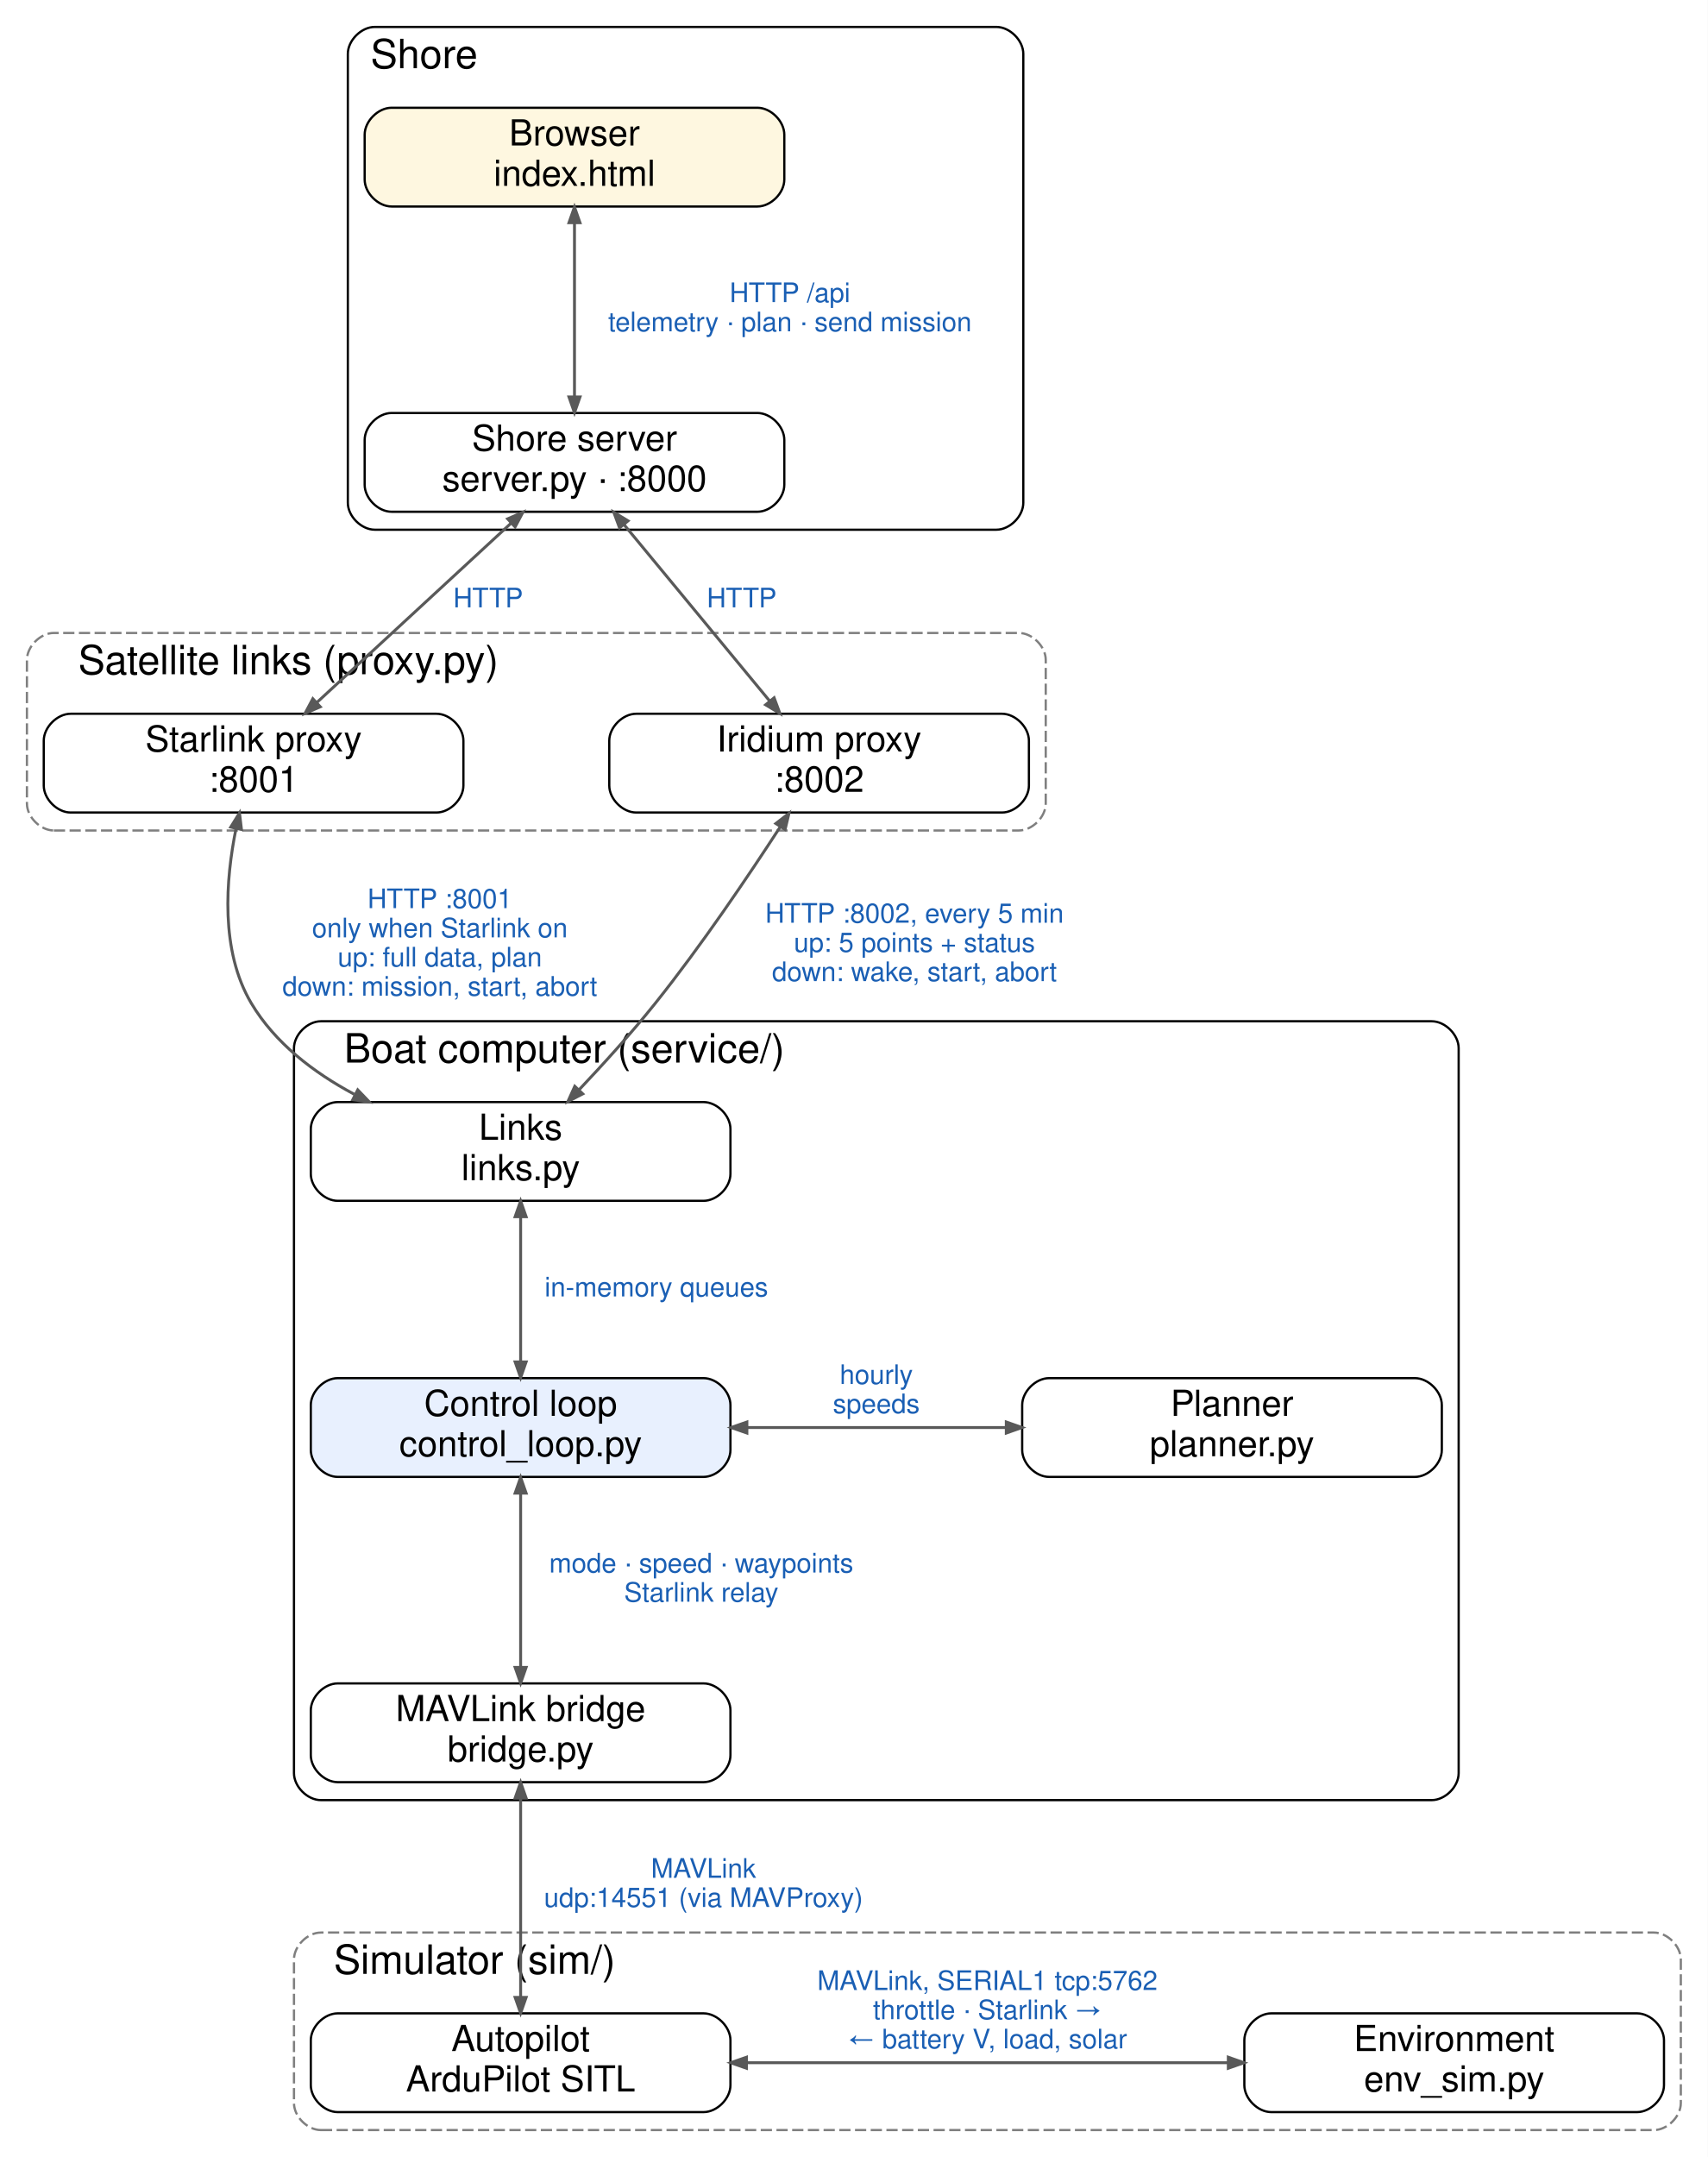
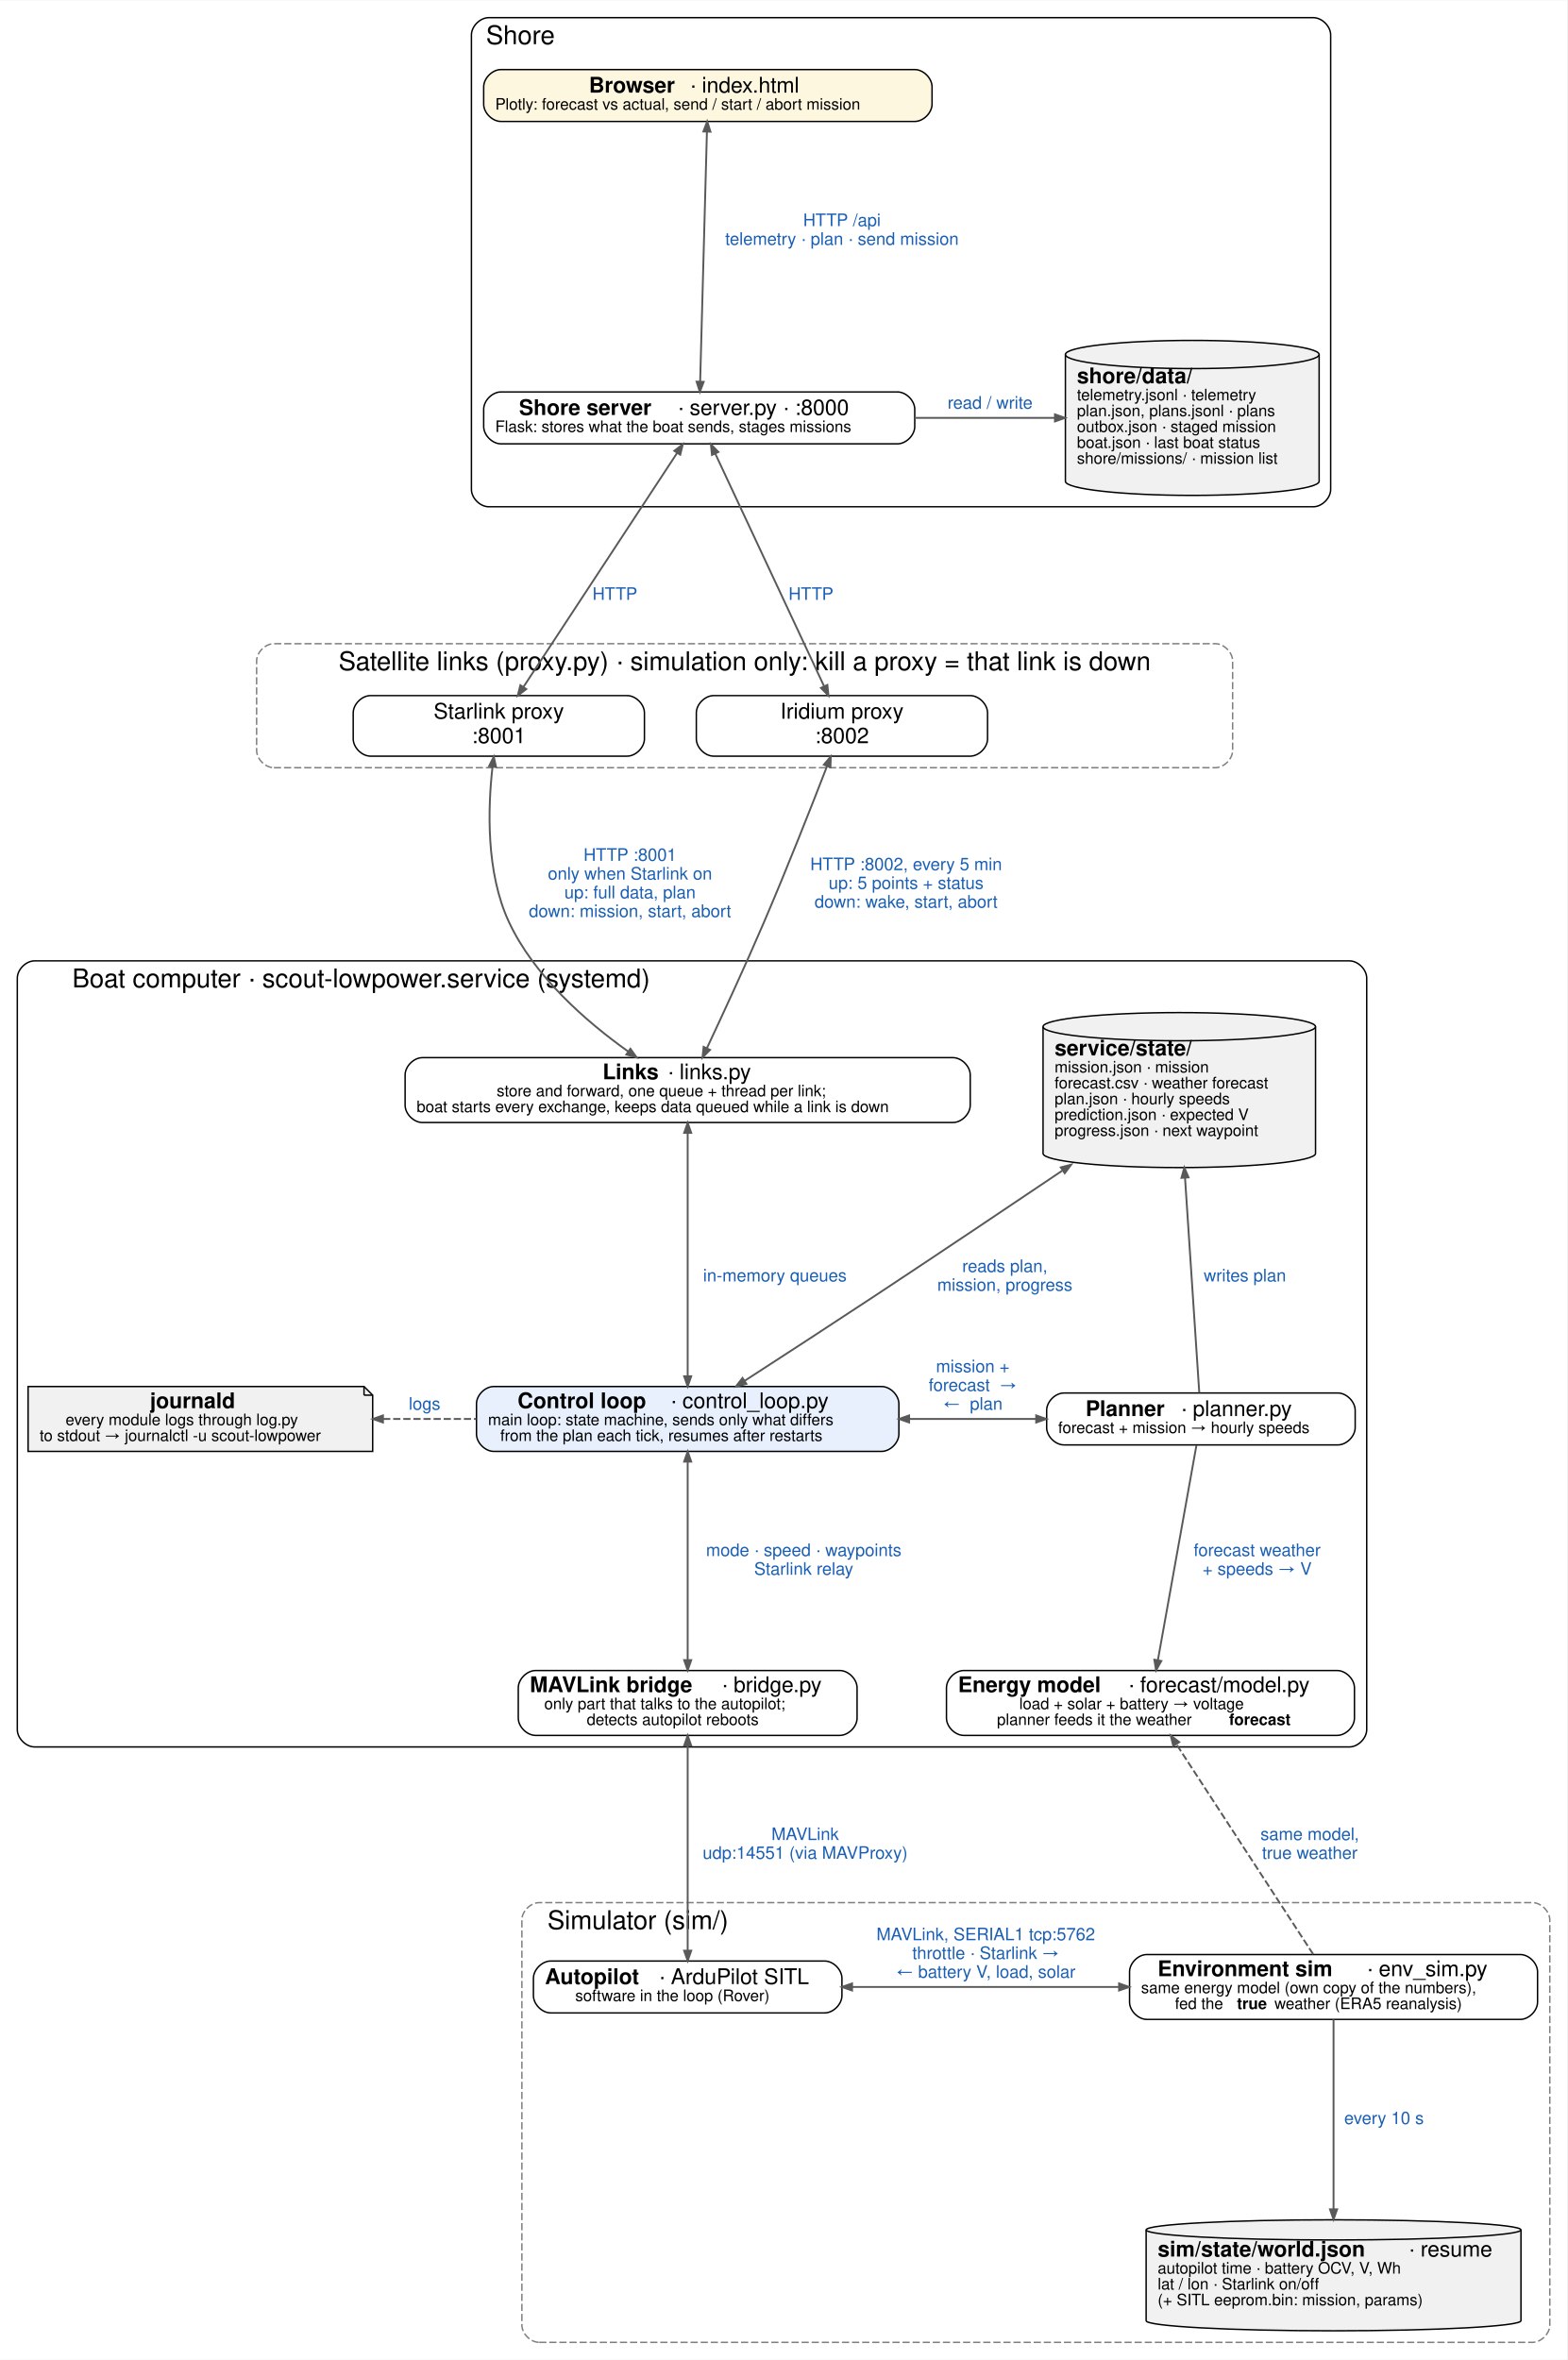
- <svg xmlns="http://www.w3.org/2000/svg" width="761pt" height="961pt" viewBox="0.00 0.00 761.00 961.00">
-   <g id="graph0" class="graph" transform="scale(1 1) rotate(0) translate(4 957)">
-     <polygon fill="white" stroke="transparent" points="-4,4 -4,-957 757,-957 757,4 -4,4" />
+ <svg xmlns="http://www.w3.org/2000/svg" width="1087pt" height="1637pt" viewBox="0.00 0.00 1087.00 1636.50">
+   <g id="graph0" class="graph" transform="scale(1 1) rotate(0) translate(4 1632.5)">
+     <polygon fill="white" stroke="transparent" points="-4,4 -4,-1632.5 1083,-1632.5 1083,4 -4,4" />
    <g id="clust1" class="cluster">
-       <path fill="none" stroke="black" d="M163,-721C163,-721 440,-721 440,-721 446,-721 452,-727 452,-733 452,-733 452,-933 452,-933 452,-939 446,-945 440,-945 440,-945 163,-945 163,-945 157,-945 151,-939 151,-933 151,-933 151,-733 151,-733 151,-727 157,-721 163,-721" />
-       <text text-anchor="middle" x="185" y="-926.6" font-family="Helvetica,sans-Serif" font-size="18.00">Shore</text>
+       <path fill="none" stroke="black" d="M335,-1281.25C335,-1281.25 907,-1281.25 907,-1281.25 913,-1281.25 919,-1287.25 919,-1293.25 919,-1293.25 919,-1608.5 919,-1608.5 919,-1614.5 913,-1620.5 907,-1620.5 907,-1620.5 335,-1620.5 335,-1620.5 329,-1620.5 323,-1614.5 323,-1608.5 323,-1608.5 323,-1293.25 323,-1293.25 323,-1287.25 329,-1281.25 335,-1281.25" />
+       <text text-anchor="middle" x="357" y="-1602.1" font-family="Helvetica,sans-Serif" font-size="18.00">Shore</text>
    </g>
    <g id="clust2" class="cluster">
-       <path fill="none" stroke="#7f7f7f" stroke-dasharray="5,2" d="M20,-587C20,-587 450,-587 450,-587 456,-587 462,-593 462,-599 462,-599 462,-663 462,-663 462,-669 456,-675 450,-675 450,-675 20,-675 20,-675 14,-675 8,-669 8,-663 8,-663 8,-599 8,-599 8,-593 14,-587 20,-587" />
-       <text text-anchor="middle" x="124.5" y="-656.6" font-family="Helvetica,sans-Serif" font-size="18.00">Satellite links (proxy.py)</text>
+       <path fill="none" stroke="#7f7f7f" stroke-dasharray="5,2" d="M186,-1100.25C186,-1100.25 839,-1100.25 839,-1100.25 845,-1100.25 851,-1106.25 851,-1112.25 851,-1112.25 851,-1174.25 851,-1174.25 851,-1180.25 845,-1186.25 839,-1186.25 839,-1186.25 186,-1186.25 186,-1186.25 180,-1186.25 174,-1180.25 174,-1174.25 174,-1174.25 174,-1112.25 174,-1112.25 174,-1106.25 180,-1100.25 186,-1100.25" />
+       <text text-anchor="middle" x="512.5" y="-1167.85" font-family="Helvetica,sans-Serif" font-size="18.00">Satellite links (proxy.py) · simulation only: kill a proxy = that link is down</text>
    </g>
    <g id="clust3" class="cluster">
-       <path fill="none" stroke="black" d="M139,-155C139,-155 634,-155 634,-155 640,-155 646,-161 646,-167 646,-167 646,-490 646,-490 646,-496 640,-502 634,-502 634,-502 139,-502 139,-502 133,-502 127,-496 127,-490 127,-490 127,-167 127,-167 127,-161 133,-155 139,-155" />
-       <text text-anchor="middle" x="247.5" y="-483.6" font-family="Helvetica,sans-Serif" font-size="18.00">Boat computer (service/)</text>
+       <path fill="none" stroke="black" d="M20,-421C20,-421 932,-421 932,-421 938,-421 944,-427 944,-433 944,-433 944,-954.25 944,-954.25 944,-960.25 938,-966.25 932,-966.25 932,-966.25 20,-966.25 20,-966.25 14,-966.25 8,-960.25 8,-954.25 8,-954.25 8,-433 8,-433 8,-427 14,-421 20,-421" />
+       <text text-anchor="middle" x="246.5" y="-947.85" font-family="Helvetica,sans-Serif" font-size="18.00">Boat computer · scout-lowpower.service (systemd)</text>
    </g>
    <g id="clust4" class="cluster">
-       <path fill="none" stroke="#7f7f7f" stroke-dasharray="5,2" d="M139,-8C139,-8 733,-8 733,-8 739,-8 745,-14 745,-20 745,-20 745,-84 745,-84 745,-90 739,-96 733,-96 733,-96 139,-96 139,-96 133,-96 127,-90 127,-84 127,-84 127,-20 127,-20 127,-14 133,-8 139,-8" />
-       <text text-anchor="middle" x="207.5" y="-77.6" font-family="Helvetica,sans-Serif" font-size="18.00">Simulator (sim/)</text>
+       <path fill="none" stroke="#7f7f7f" stroke-dasharray="5,2" d="M370,-8C370,-8 1059,-8 1059,-8 1065,-8 1071,-14 1071,-20 1071,-20 1071,-301 1071,-301 1071,-307 1065,-313 1059,-313 1059,-313 370,-313 370,-313 364,-313 358,-307 358,-301 358,-301 358,-20 358,-20 358,-14 364,-8 370,-8" />
+       <text text-anchor="middle" x="438.5" y="-294.6" font-family="Helvetica,sans-Serif" font-size="18.00">Simulator (sim/)</text>
    </g>
    <g id="node1" class="node">
-       <path fill="#fef7e0" stroke="black" d="M333.5,-909C333.5,-909 170.5,-909 170.5,-909 164.5,-909 158.5,-903 158.5,-897 158.5,-897 158.5,-877 158.5,-877 158.5,-871 164.5,-865 170.5,-865 170.5,-865 333.5,-865 333.5,-865 339.5,-865 345.5,-871 345.5,-877 345.5,-877 345.5,-897 345.5,-897 345.5,-903 339.5,-909 333.5,-909" />
-       <text text-anchor="middle" x="252" y="-892.2" font-family="Helvetica,sans-Serif" font-size="16.00">Browser</text>
-       <text text-anchor="middle" x="252" y="-874.2" font-family="Helvetica,sans-Serif" font-size="16.00">index.html</text>
+       <path fill="#fef7e0" stroke="black" d="M630.5,-1584.5C630.5,-1584.5 343.5,-1584.5 343.5,-1584.5 337.5,-1584.5 331.5,-1578.5 331.5,-1572.5 331.5,-1572.5 331.5,-1560.5 331.5,-1560.5 331.5,-1554.5 337.5,-1548.5 343.5,-1548.5 343.5,-1548.5 630.5,-1548.5 630.5,-1548.5 636.5,-1548.5 642.5,-1554.5 642.5,-1560.5 642.5,-1560.5 642.5,-1572.5 642.5,-1572.5 642.5,-1578.5 636.5,-1584.5 630.5,-1584.5" />
+       <text text-anchor="start" x="404.5" y="-1568.5" font-family="Helvetica,sans-Serif" font-weight="bold" font-size="15.00">Browser</text>
+       <text text-anchor="start" x="474.5" y="-1568.5" font-family="Helvetica,sans-Serif" font-size="15.00"> · index.html</text>
+       <text text-anchor="start" x="339.5" y="-1556.7" font-family="Helvetica,sans-Serif" font-size="11.00">Plotly: forecast vs actual, send / start / abort mission</text>
    </g>
    <g id="node2" class="node">
-       <path fill="white" stroke="black" d="M333.5,-773C333.5,-773 170.5,-773 170.5,-773 164.5,-773 158.5,-767 158.5,-761 158.5,-761 158.5,-741 158.5,-741 158.5,-735 164.5,-729 170.5,-729 170.5,-729 333.5,-729 333.5,-729 339.5,-729 345.5,-735 345.5,-741 345.5,-741 345.5,-761 345.5,-761 345.5,-767 339.5,-773 333.5,-773" />
-       <text text-anchor="middle" x="252" y="-756.2" font-family="Helvetica,sans-Serif" font-size="16.00">Shore server</text>
-       <text text-anchor="middle" x="252" y="-738.2" font-family="Helvetica,sans-Serif" font-size="16.00">server.py · :8000</text>
+       <path fill="white" stroke="black" d="M618.5,-1360.88C618.5,-1360.88 343.5,-1360.88 343.5,-1360.88 337.5,-1360.88 331.5,-1354.88 331.5,-1348.88 331.5,-1348.88 331.5,-1336.88 331.5,-1336.88 331.5,-1330.88 337.5,-1324.88 343.5,-1324.88 343.5,-1324.88 618.5,-1324.88 618.5,-1324.88 624.5,-1324.88 630.5,-1330.88 630.5,-1336.88 630.5,-1336.88 630.5,-1348.88 630.5,-1348.88 630.5,-1354.88 624.5,-1360.88 618.5,-1360.88" />
+       <text text-anchor="start" x="356" y="-1344.88" font-family="Helvetica,sans-Serif" font-weight="bold" font-size="15.00">Shore server</text>
+       <text text-anchor="start" x="466" y="-1344.88" font-family="Helvetica,sans-Serif" font-size="15.00"> · server.py · :8000</text>
+       <text text-anchor="start" x="339.5" y="-1333.08" font-family="Helvetica,sans-Serif" font-size="11.00">Flask: stores what the boat sends, stages missions</text>
    </g>
    <g id="edge1" class="edge">
-       <path fill="none" stroke="#595959" stroke-width="1.3" d="M252,-857.63C252,-834.82 252,-802.94 252,-780.18" />
-       <polygon fill="#595959" stroke="#595959" stroke-width="1.3" points="249.55,-857.77 252,-864.77 254.45,-857.77 249.55,-857.77" />
-       <polygon fill="#595959" stroke="#595959" stroke-width="1.3" points="254.45,-780.13 252,-773.13 249.55,-780.13 254.45,-780.13" />
-       <text text-anchor="middle" x="348" y="-822.4" font-family="Helvetica,sans-Serif" font-size="12.00" fill="#1a5fb4">  HTTP /api</text>
-       <text text-anchor="middle" x="348" y="-809.4" font-family="Helvetica,sans-Serif" font-size="12.00" fill="#1a5fb4">  telemetry · plan · send mission</text>
+       <path fill="none" stroke="#595959" stroke-width="1.3" d="M486.35,-1541.44C485.2,-1498.89 482.81,-1410.83 481.66,-1368.14" />
+       <polygon fill="#595959" stroke="#595959" stroke-width="1.3" points="483.9,-1541.55 486.54,-1548.48 488.8,-1541.41 483.9,-1541.55" />
+       <polygon fill="#595959" stroke="#595959" stroke-width="1.3" points="484.1,-1367.89 481.46,-1360.96 479.2,-1368.02 484.1,-1367.89" />
+       <text text-anchor="middle" x="580" y="-1475.9" font-family="Helvetica,sans-Serif" font-size="12.00" fill="#1a5fb4">  HTTP /api</text>
+       <text text-anchor="middle" x="580" y="-1462.9" font-family="Helvetica,sans-Serif" font-size="12.00" fill="#1a5fb4">  telemetry · plan · send mission</text>
    </g>
    <g id="node3" class="node">
-       <path fill="white" stroke="black" d="M190.5,-639C190.5,-639 27.5,-639 27.5,-639 21.5,-639 15.5,-633 15.5,-627 15.5,-627 15.5,-607 15.5,-607 15.5,-601 21.5,-595 27.5,-595 27.5,-595 190.5,-595 190.5,-595 196.5,-595 202.5,-601 202.5,-607 202.5,-607 202.5,-627 202.5,-627 202.5,-633 196.5,-639 190.5,-639" />
-       <text text-anchor="middle" x="109" y="-622.2" font-family="Helvetica,sans-Serif" font-size="16.00">Starlink proxy</text>
-       <text text-anchor="middle" x="109" y="-604.2" font-family="Helvetica,sans-Serif" font-size="16.00">:8001</text>
+       <path fill="#f1f1f1" stroke="black" d="M911,-1386.85C911,-1392.24 871.56,-1396.63 823,-1396.63 774.44,-1396.63 735,-1392.24 735,-1386.85 735,-1386.85 735,-1298.9 735,-1298.9 735,-1293.51 774.44,-1289.12 823,-1289.12 871.56,-1289.12 911,-1293.51 911,-1298.9 911,-1298.9 911,-1386.85 911,-1386.85" />
+       <path fill="none" stroke="black" d="M911,-1386.85C911,-1381.46 871.56,-1377.08 823,-1377.08 774.44,-1377.08 735,-1381.46 735,-1386.85" />
+       <text text-anchor="start" x="743" y="-1366.88" font-family="Helvetica,sans-Serif" font-weight="bold" font-size="15.00">shore/data/</text>
+       <text text-anchor="start" x="743" y="-1355.08" font-family="Helvetica,sans-Serif" font-size="11.00">telemetry.jsonl · telemetry</text>
+       <text text-anchor="start" x="743" y="-1344.08" font-family="Helvetica,sans-Serif" font-size="11.00">plan.json, plans.jsonl · plans</text>
+       <text text-anchor="start" x="743" y="-1333.08" font-family="Helvetica,sans-Serif" font-size="11.00">outbox.json · staged mission</text>
+       <text text-anchor="start" x="743" y="-1322.08" font-family="Helvetica,sans-Serif" font-size="11.00">boat.json · last boat status</text>
+       <text text-anchor="start" x="743" y="-1311.08" font-family="Helvetica,sans-Serif" font-size="11.00">shore/missions/ · mission list</text>
    </g>
    <g id="edge2" class="edge">
-       <path fill="none" stroke="#595959" stroke-width="1.3" d="M223.83,-724C198.72,-700.82 162.17,-667.08 137.09,-643.93" />
-       <polygon fill="#595959" stroke="#595959" stroke-width="1.3" points="222.22,-725.84 229.02,-728.79 225.54,-722.24 222.22,-725.84" />
-       <polygon fill="#595959" stroke="#595959" stroke-width="1.3" points="138.72,-642.1 131.92,-639.16 135.4,-645.7 138.72,-642.1" />
-       <text text-anchor="middle" x="213.5" y="-686.4" font-family="Helvetica,sans-Serif" font-size="12.00" fill="#1a5fb4">HTTP  </text>
+       <path fill="none" stroke="#595959" stroke-width="1.3" d="M630.51,-1342.88C663.46,-1342.88 697.48,-1342.88 727.6,-1342.88" />
+       <polygon fill="#595959" stroke="#595959" stroke-width="1.3" points="727.76,-1345.33 734.76,-1342.88 727.76,-1340.43 727.76,-1345.33" />
+       <text text-anchor="middle" x="682.75" y="-1349.28" font-family="Helvetica,sans-Serif" font-size="12.00" fill="#1a5fb4">read / write</text>
    </g>
    <g id="node4" class="node">
-       <path fill="white" stroke="black" d="M442.5,-639C442.5,-639 279.5,-639 279.5,-639 273.5,-639 267.5,-633 267.5,-627 267.5,-627 267.5,-607 267.5,-607 267.5,-601 273.5,-595 279.5,-595 279.5,-595 442.5,-595 442.5,-595 448.5,-595 454.5,-601 454.5,-607 454.5,-607 454.5,-627 454.5,-627 454.5,-633 448.5,-639 442.5,-639" />
-       <text text-anchor="middle" x="361" y="-622.2" font-family="Helvetica,sans-Serif" font-size="16.00">Iridium proxy</text>
-       <text text-anchor="middle" x="361" y="-604.2" font-family="Helvetica,sans-Serif" font-size="16.00">:8002</text>
+       <path fill="white" stroke="black" d="M431,-1150.25C431,-1150.25 253,-1150.25 253,-1150.25 247,-1150.25 241,-1144.25 241,-1138.25 241,-1138.25 241,-1120.25 241,-1120.25 241,-1114.25 247,-1108.25 253,-1108.25 253,-1108.25 431,-1108.25 431,-1108.25 437,-1108.25 443,-1114.25 443,-1120.25 443,-1120.25 443,-1138.25 443,-1138.25 443,-1144.25 437,-1150.25 431,-1150.25" />
+       <text text-anchor="middle" x="342" y="-1134.25" font-family="Helvetica,sans-Serif" font-size="15.00">Starlink proxy</text>
+       <text text-anchor="middle" x="342" y="-1117.25" font-family="Helvetica,sans-Serif" font-size="15.00">:8001</text>
    </g>
    <g id="edge3" class="edge">
-       <path fill="none" stroke="#595959" stroke-width="1.3" d="M273.99,-723.37C292.88,-700.5 319.98,-667.67 338.91,-644.76" />
-       <polygon fill="#595959" stroke="#595959" stroke-width="1.3" points="272.08,-721.83 269.51,-728.79 275.86,-724.95 272.08,-721.83" />
-       <polygon fill="#595959" stroke="#595959" stroke-width="1.3" points="340.96,-646.11 343.53,-639.16 337.18,-642.99 340.96,-646.11" />
-       <text text-anchor="middle" x="326.5" y="-686.4" font-family="Helvetica,sans-Serif" font-size="12.00" fill="#1a5fb4">  HTTP</text>
+       <path fill="none" stroke="#595959" stroke-width="1.3" d="M465.63,-1318.48C439.47,-1278.64 386.46,-1197.94 359.14,-1156.34" />
+       <polygon fill="#595959" stroke="#595959" stroke-width="1.3" points="463.73,-1320.05 469.63,-1324.56 467.83,-1317.36 463.73,-1320.05" />
+       <polygon fill="#595959" stroke="#595959" stroke-width="1.3" points="361.03,-1154.76 355.14,-1150.26 356.94,-1157.45 361.03,-1154.76" />
+       <text text-anchor="middle" x="422.5" y="-1216.65" font-family="Helvetica,sans-Serif" font-size="12.00" fill="#1a5fb4">HTTP  </text>
    </g>
    <g id="node5" class="node">
-       <path fill="white" stroke="black" d="M309.5,-466C309.5,-466 146.5,-466 146.5,-466 140.5,-466 134.5,-460 134.5,-454 134.5,-454 134.5,-434 134.5,-434 134.5,-428 140.5,-422 146.5,-422 146.5,-422 309.5,-422 309.5,-422 315.5,-422 321.5,-428 321.5,-434 321.5,-434 321.5,-454 321.5,-454 321.5,-460 315.5,-466 309.5,-466" />
-       <text text-anchor="middle" x="228" y="-449.2" font-family="Helvetica,sans-Serif" font-size="16.00">Links</text>
-       <text text-anchor="middle" x="228" y="-431.2" font-family="Helvetica,sans-Serif" font-size="16.00">links.py</text>
+       <path fill="white" stroke="black" d="M669,-1150.25C669,-1150.25 491,-1150.25 491,-1150.25 485,-1150.25 479,-1144.25 479,-1138.25 479,-1138.25 479,-1120.25 479,-1120.25 479,-1114.25 485,-1108.25 491,-1108.25 491,-1108.25 669,-1108.25 669,-1108.25 675,-1108.25 681,-1114.25 681,-1120.25 681,-1120.25 681,-1138.25 681,-1138.25 681,-1144.25 675,-1150.25 669,-1150.25" />
+       <text text-anchor="middle" x="580" y="-1134.25" font-family="Helvetica,sans-Serif" font-size="15.00">Iridium proxy</text>
+       <text text-anchor="middle" x="580" y="-1117.25" font-family="Helvetica,sans-Serif" font-size="15.00">:8002</text>
    </g>
    <g id="edge4" class="edge">
-       <path fill="none" stroke="#595959" stroke-width="1.3" d="M101.17,-587.81C96.57,-565.17 94.06,-533.4 108,-510 118.53,-492.32 135.72,-479.16 153.85,-469.48" />
-       <polygon fill="#595959" stroke="#595959" stroke-width="1.3" points="98.82,-588.51 102.72,-594.82 103.6,-587.45 98.82,-588.51" />
-       <polygon fill="#595959" stroke="#595959" stroke-width="1.3" points="155.42,-471.43 160.56,-466.07 153.2,-467.06 155.42,-471.43" />
-       <text text-anchor="middle" x="192" y="-552.4" font-family="Helvetica,sans-Serif" font-size="12.00" fill="#1a5fb4">HTTP :8001  </text>
-       <text text-anchor="middle" x="192" y="-539.4" font-family="Helvetica,sans-Serif" font-size="12.00" fill="#1a5fb4">only when Starlink on  </text>
-       <text text-anchor="middle" x="192" y="-526.4" font-family="Helvetica,sans-Serif" font-size="12.00" fill="#1a5fb4">up: full data, plan  </text>
-       <text text-anchor="middle" x="192" y="-513.4" font-family="Helvetica,sans-Serif" font-size="12.00" fill="#1a5fb4">down: mission, start, abort  </text>
+       <path fill="none" stroke="#595959" stroke-width="1.3" d="M492.19,-1317.96C510.83,-1278.1 548.13,-1198.39 567.57,-1156.83" />
+       <polygon fill="#595959" stroke="#595959" stroke-width="1.3" points="489.85,-1317.18 489.1,-1324.56 494.29,-1319.25 489.85,-1317.18" />
+       <polygon fill="#595959" stroke="#595959" stroke-width="1.3" points="569.89,-1157.64 570.64,-1150.26 565.45,-1155.56 569.89,-1157.64" />
+       <text text-anchor="middle" x="558.5" y="-1216.65" font-family="Helvetica,sans-Serif" font-size="12.00" fill="#1a5fb4">  HTTP</text>
+     </g>
+     <g id="node6" class="node">
+       <path fill="white" stroke="black" d="M657,-899.12C657,-899.12 289,-899.12 289,-899.12 283,-899.12 277,-893.12 277,-887.12 277,-887.12 277,-866.12 277,-866.12 277,-860.12 283,-854.12 289,-854.12 289,-854.12 657,-854.12 657,-854.12 663,-854.12 669,-860.12 669,-866.12 669,-866.12 669,-887.12 669,-887.12 669,-893.12 663,-899.12 657,-899.12" />
+       <text text-anchor="start" x="414" y="-884.12" font-family="Helvetica,sans-Serif" font-weight="bold" font-size="15.00">Links</text>
+       <text text-anchor="start" x="459" y="-884.12" font-family="Helvetica,sans-Serif" font-size="15.00"> · links.py</text>
+       <text text-anchor="start" x="340.5" y="-872.33" font-family="Helvetica,sans-Serif" font-size="11.00">store and forward, one queue + thread per link;</text>
+       <text text-anchor="start" x="285" y="-861.33" font-family="Helvetica,sans-Serif" font-size="11.00">boat starts every exchange, keeps data queued while a link is down</text>
    </g>
    <g id="edge5" class="edge">
-       <path fill="none" stroke="#595959" stroke-width="1.3" d="M343.77,-588.74C329.58,-566.87 308.53,-535.69 288,-510 277.44,-496.79 264.86,-482.91 253.96,-471.39" />
-       <polygon fill="#595959" stroke="#595959" stroke-width="1.3" points="341.73,-590.1 347.58,-594.65 345.84,-587.44 341.73,-590.1" />
-       <polygon fill="#595959" stroke="#595959" stroke-width="1.3" points="255.68,-469.65 249.08,-466.27 252.13,-473.03 255.68,-469.65" />
-       <text text-anchor="middle" x="403.5" y="-545.9" font-family="Helvetica,sans-Serif" font-size="12.00" fill="#1a5fb4">  HTTP :8002, every 5 min</text>
-       <text text-anchor="middle" x="403.5" y="-532.9" font-family="Helvetica,sans-Serif" font-size="12.00" fill="#1a5fb4">  up: 5 points + status</text>
-       <text text-anchor="middle" x="403.5" y="-519.9" font-family="Helvetica,sans-Serif" font-size="12.00" fill="#1a5fb4">  down: wake, start, abort</text>
-     </g>
-     <g id="node6" class="node">
-       <path fill="#e8f0fe" stroke="black" d="M309.5,-343C309.5,-343 146.5,-343 146.5,-343 140.5,-343 134.5,-337 134.5,-331 134.5,-331 134.5,-311 134.5,-311 134.5,-305 140.5,-299 146.5,-299 146.5,-299 309.5,-299 309.5,-299 315.5,-299 321.5,-305 321.5,-311 321.5,-311 321.5,-331 321.5,-331 321.5,-337 315.5,-343 309.5,-343" />
-       <text text-anchor="middle" x="228" y="-326.2" font-family="Helvetica,sans-Serif" font-size="16.00">Control loop</text>
-       <text text-anchor="middle" x="228" y="-308.2" font-family="Helvetica,sans-Serif" font-size="16.00">control_loop.py</text>
+       <path fill="none" stroke="#595959" stroke-width="1.3" d="M337.62,-1100.72C334.4,-1072.38 332.98,-1027.62 349,-993.25 366.64,-955.39 402.83,-923.97 431.58,-903.49" />
+       <polygon fill="#595959" stroke="#595959" stroke-width="1.3" points="335.22,-1101.26 338.51,-1107.91 340.08,-1100.66 335.22,-1101.26" />
+       <polygon fill="#595959" stroke="#595959" stroke-width="1.3" points="433.26,-905.31 437.59,-899.29 430.45,-901.29 433.26,-905.31" />
+       <text text-anchor="middle" x="433" y="-1035.65" font-family="Helvetica,sans-Serif" font-size="12.00" fill="#1a5fb4">HTTP :8001  </text>
+       <text text-anchor="middle" x="433" y="-1022.65" font-family="Helvetica,sans-Serif" font-size="12.00" fill="#1a5fb4">only when Starlink on  </text>
+       <text text-anchor="middle" x="433" y="-1009.65" font-family="Helvetica,sans-Serif" font-size="12.00" fill="#1a5fb4">up: full data, plan  </text>
+       <text text-anchor="middle" x="433" y="-996.65" font-family="Helvetica,sans-Serif" font-size="12.00" fill="#1a5fb4">down: mission, start, abort  </text>
    </g>
    <g id="edge6" class="edge">
-       <path fill="none" stroke="#595959" stroke-width="1.3" d="M228,-414.84C228,-395.45 228,-369.79 228,-350.36" />
-       <polygon fill="#595959" stroke="#595959" stroke-width="1.3" points="225.55,-414.92 228,-421.92 230.45,-414.92 225.55,-414.92" />
-       <polygon fill="#595959" stroke="#595959" stroke-width="1.3" points="230.45,-350.24 228,-343.24 225.55,-350.24 230.45,-350.24" />
-       <text text-anchor="middle" x="288.5" y="-379.4" font-family="Helvetica,sans-Serif" font-size="12.00" fill="#1a5fb4">  in-memory queues</text>
+       <path fill="none" stroke="#595959" stroke-width="1.3" d="M569.71,-1101.4C559.12,-1074.04 541.96,-1030.46 526,-993.25 513.09,-963.14 497.34,-929.1 486.38,-905.79" />
+       <polygon fill="#595959" stroke="#595959" stroke-width="1.3" points="567.45,-1102.35 572.26,-1108 572.02,-1100.58 567.45,-1102.35" />
+       <polygon fill="#595959" stroke="#595959" stroke-width="1.3" points="488.49,-904.51 483.28,-899.22 484.05,-906.6 488.49,-904.51" />
+       <text text-anchor="middle" x="624.5" y="-1029.15" font-family="Helvetica,sans-Serif" font-size="12.00" fill="#1a5fb4">  HTTP :8002, every 5 min</text>
+       <text text-anchor="middle" x="624.5" y="-1016.15" font-family="Helvetica,sans-Serif" font-size="12.00" fill="#1a5fb4">  up: 5 points + status</text>
+       <text text-anchor="middle" x="624.5" y="-1003.15" font-family="Helvetica,sans-Serif" font-size="12.00" fill="#1a5fb4">  down: wake, start, abort</text>
    </g>
    <g id="node7" class="node">
-       <path fill="white" stroke="black" d="M626.5,-343C626.5,-343 463.5,-343 463.5,-343 457.5,-343 451.5,-337 451.5,-331 451.5,-331 451.5,-311 451.5,-311 451.5,-305 457.5,-299 463.5,-299 463.5,-299 626.5,-299 626.5,-299 632.5,-299 638.5,-305 638.5,-311 638.5,-311 638.5,-331 638.5,-331 638.5,-337 632.5,-343 626.5,-343" />
-       <text text-anchor="middle" x="545" y="-326.2" font-family="Helvetica,sans-Serif" font-size="16.00">Planner</text>
-       <text text-anchor="middle" x="545" y="-308.2" font-family="Helvetica,sans-Serif" font-size="16.00">planner.py</text>
+       <path fill="#e8f0fe" stroke="black" d="M607.5,-671C607.5,-671 338.5,-671 338.5,-671 332.5,-671 326.5,-665 326.5,-659 326.5,-659 326.5,-638 326.5,-638 326.5,-632 332.5,-626 338.5,-626 338.5,-626 607.5,-626 607.5,-626 613.5,-626 619.5,-632 619.5,-638 619.5,-638 619.5,-659 619.5,-659 619.5,-665 613.5,-671 607.5,-671" />
+       <text text-anchor="start" x="355" y="-656" font-family="Helvetica,sans-Serif" font-weight="bold" font-size="15.00">Control loop</text>
+       <text text-anchor="start" x="461" y="-656" font-family="Helvetica,sans-Serif" font-size="15.00"> · control_loop.py</text>
+       <text text-anchor="start" x="334.5" y="-644.2" font-family="Helvetica,sans-Serif" font-size="11.00">main loop: state machine, sends only what differs</text>
+       <text text-anchor="start" x="343" y="-633.2" font-family="Helvetica,sans-Serif" font-size="11.00">from the plan each tick, resumes after restarts</text>
    </g>
    <g id="edge7" class="edge">
-       <path fill="none" stroke="#595959" stroke-width="1.3" d="M329.08,-321C365.85,-321 407.38,-321 444.13,-321" />
-       <polygon fill="#595959" stroke="#595959" stroke-width="1.3" points="328.82,-318.55 321.82,-321 328.82,-323.45 328.82,-318.55" />
-       <polygon fill="#595959" stroke="#595959" stroke-width="1.3" points="444.42,-323.45 451.42,-321 444.42,-318.55 444.42,-323.45" />
-       <text text-anchor="middle" x="386.5" y="-340.4" font-family="Helvetica,sans-Serif" font-size="12.00" fill="#1a5fb4">hourly</text>
-       <text text-anchor="middle" x="386.5" y="-327.4" font-family="Helvetica,sans-Serif" font-size="12.00" fill="#1a5fb4">speeds</text>
+       <path fill="none" stroke="#595959" stroke-width="1.3" d="M473,-846.68C473,-803.21 473,-721.58 473,-678.24" />
+       <polygon fill="#595959" stroke="#595959" stroke-width="1.3" points="470.55,-846.94 473,-853.94 475.45,-846.94 470.55,-846.94" />
+       <polygon fill="#595959" stroke="#595959" stroke-width="1.3" points="475.45,-678.12 473,-671.12 470.55,-678.12 475.45,-678.12" />
+       <text text-anchor="middle" x="533.5" y="-743.9" font-family="Helvetica,sans-Serif" font-size="12.00" fill="#1a5fb4">  in-memory queues</text>
    </g>
    <g id="node8" class="node">
-       <path fill="white" stroke="black" d="M309.5,-207C309.5,-207 146.5,-207 146.5,-207 140.5,-207 134.5,-201 134.5,-195 134.5,-195 134.5,-175 134.5,-175 134.5,-169 140.5,-163 146.5,-163 146.5,-163 309.5,-163 309.5,-163 315.5,-163 321.5,-169 321.5,-175 321.5,-175 321.5,-195 321.5,-195 321.5,-201 315.5,-207 309.5,-207" />
-       <text text-anchor="middle" x="228" y="-190.2" font-family="Helvetica,sans-Serif" font-size="16.00">MAVLink bridge</text>
-       <text text-anchor="middle" x="228" y="-172.2" font-family="Helvetica,sans-Serif" font-size="16.00">bridge.py</text>
+       <path fill="white" stroke="black" d="M924,-666.5C924,-666.5 734,-666.5 734,-666.5 728,-666.5 722,-660.5 722,-654.5 722,-654.5 722,-642.5 722,-642.5 722,-636.5 728,-630.5 734,-630.5 734,-630.5 924,-630.5 924,-630.5 930,-630.5 936,-636.5 936,-642.5 936,-642.5 936,-654.5 936,-654.5 936,-660.5 930,-666.5 924,-666.5" />
+       <text text-anchor="start" x="749" y="-650.5" font-family="Helvetica,sans-Serif" font-weight="bold" font-size="15.00">Planner</text>
+       <text text-anchor="start" x="815" y="-650.5" font-family="Helvetica,sans-Serif" font-size="15.00"> · planner.py</text>
+       <text text-anchor="start" x="730" y="-638.7" font-family="Helvetica,sans-Serif" font-size="11.00">forecast + mission → hourly speeds</text>
    </g>
    <g id="edge8" class="edge">
-       <path fill="none" stroke="#595959" stroke-width="1.3" d="M228,-291.63C228,-268.82 228,-236.94 228,-214.18" />
-       <polygon fill="#595959" stroke="#595959" stroke-width="1.3" points="225.55,-291.77 228,-298.77 230.45,-291.77 225.55,-291.77" />
-       <polygon fill="#595959" stroke="#595959" stroke-width="1.3" points="230.45,-214.13 228,-207.13 225.55,-214.13 230.45,-214.13" />
-       <text text-anchor="middle" x="308.5" y="-256.4" font-family="Helvetica,sans-Serif" font-size="12.00" fill="#1a5fb4">  mode · speed · waypoints</text>
-       <text text-anchor="middle" x="308.5" y="-243.4" font-family="Helvetica,sans-Serif" font-size="12.00" fill="#1a5fb4">  Starlink relay</text>
+       <path fill="none" stroke="#595959" stroke-width="1.3" d="M626.84,-648.5C656.33,-648.5 686.72,-648.5 714.69,-648.5" />
+       <polygon fill="#595959" stroke="#595959" stroke-width="1.3" points="626.6,-646.05 619.6,-648.5 626.6,-650.95 626.6,-646.05" />
+       <polygon fill="#595959" stroke="#595959" stroke-width="1.3" points="714.75,-650.95 721.75,-648.5 714.75,-646.05 714.75,-650.95" />
+       <text text-anchor="middle" x="670.75" y="-680.9" font-family="Helvetica,sans-Serif" font-size="12.00" fill="#1a5fb4">mission +</text>
+       <text text-anchor="middle" x="670.75" y="-667.9" font-family="Helvetica,sans-Serif" font-size="12.00" fill="#1a5fb4">forecast  →</text>
+       <text text-anchor="middle" x="670.75" y="-654.9" font-family="Helvetica,sans-Serif" font-size="12.00" fill="#1a5fb4">←  plan</text>
    </g>
    <g id="node9" class="node">
-       <path fill="white" stroke="black" d="M309.5,-60C309.5,-60 146.5,-60 146.5,-60 140.5,-60 134.5,-54 134.5,-48 134.5,-48 134.5,-28 134.5,-28 134.5,-22 140.5,-16 146.5,-16 146.5,-16 309.5,-16 309.5,-16 315.5,-16 321.5,-22 321.5,-28 321.5,-28 321.5,-48 321.5,-48 321.5,-54 315.5,-60 309.5,-60" />
-       <text text-anchor="middle" x="228" y="-43.2" font-family="Helvetica,sans-Serif" font-size="16.00">Autopilot</text>
-       <text text-anchor="middle" x="228" y="-25.2" font-family="Helvetica,sans-Serif" font-size="16.00">ArduPilot SITL</text>
+       <path fill="white" stroke="black" d="M578.5,-474C578.5,-474 367.5,-474 367.5,-474 361.5,-474 355.5,-468 355.5,-462 355.5,-462 355.5,-441 355.5,-441 355.5,-435 361.5,-429 367.5,-429 367.5,-429 578.5,-429 578.5,-429 584.5,-429 590.5,-435 590.5,-441 590.5,-441 590.5,-462 590.5,-462 590.5,-468 584.5,-474 578.5,-474" />
+       <text text-anchor="start" x="363.5" y="-459" font-family="Helvetica,sans-Serif" font-weight="bold" font-size="15.00">MAVLink bridge</text>
+       <text text-anchor="start" x="496.5" y="-459" font-family="Helvetica,sans-Serif" font-size="15.00"> · bridge.py</text>
+       <text text-anchor="start" x="373.5" y="-447.2" font-family="Helvetica,sans-Serif" font-size="11.00">only part that talks to the autopilot;</text>
+       <text text-anchor="start" x="403" y="-436.2" font-family="Helvetica,sans-Serif" font-size="11.00">detects autopilot reboots</text>
+     </g>
+     <g id="edge14" class="edge">
+       <path fill="none" stroke="#595959" stroke-width="1.3" d="M473,-618.42C473,-581.6 473,-518.52 473,-481.66" />
+       <polygon fill="#595959" stroke="#595959" stroke-width="1.3" points="470.55,-618.89 473,-625.89 475.45,-618.89 470.55,-618.89" />
+       <polygon fill="#595959" stroke="#595959" stroke-width="1.3" points="475.45,-481.21 473,-474.21 470.55,-481.21 475.45,-481.21" />
+       <text text-anchor="middle" x="553.5" y="-553.4" font-family="Helvetica,sans-Serif" font-size="12.00" fill="#1a5fb4">  mode · speed · waypoints</text>
+       <text text-anchor="middle" x="553.5" y="-540.4" font-family="Helvetica,sans-Serif" font-size="12.00" fill="#1a5fb4">  Starlink relay</text>
+     </g>
+     <g id="node10" class="node">
+       <path fill="white" stroke="black" d="M923.5,-474C923.5,-474 664.5,-474 664.5,-474 658.5,-474 652.5,-468 652.5,-462 652.5,-462 652.5,-441 652.5,-441 652.5,-435 658.5,-429 664.5,-429 664.5,-429 923.5,-429 923.5,-429 929.5,-429 935.5,-435 935.5,-441 935.5,-441 935.5,-462 935.5,-462 935.5,-468 929.5,-474 923.5,-474" />
+       <text text-anchor="start" x="660.5" y="-459" font-family="Helvetica,sans-Serif" font-weight="bold" font-size="15.00">Energy model</text>
+       <text text-anchor="start" x="778.5" y="-459" font-family="Helvetica,sans-Serif" font-size="15.00"> · forecast/model.py</text>
+       <text text-anchor="start" x="703" y="-447.2" font-family="Helvetica,sans-Serif" font-size="11.00">load + solar + battery → voltage</text>
+       <text text-anchor="start" x="687.5" y="-436.2" font-family="Helvetica,sans-Serif" font-size="11.00">planner feeds it the weather </text>
+       <text text-anchor="start" x="848.5" y="-436.2" font-family="Helvetica,sans-Serif" font-weight="bold" font-size="11.00">forecast</text>
    </g>
    <g id="edge9" class="edge">
-       <path fill="none" stroke="#595959" stroke-width="1.3" d="M228,-155.76C228,-130.24 228,-92.85 228,-67.31" />
-       <polygon fill="#595959" stroke="#595959" stroke-width="1.3" points="225.55,-155.92 228,-162.92 230.45,-155.92 225.55,-155.92" />
-       <polygon fill="#595959" stroke="#595959" stroke-width="1.3" points="230.45,-67.11 228,-60.11 225.55,-67.11 230.45,-67.11" />
-       <text text-anchor="middle" x="309.5" y="-120.4" font-family="Helvetica,sans-Serif" font-size="12.00" fill="#1a5fb4">  MAVLink</text>
-       <text text-anchor="middle" x="309.5" y="-107.4" font-family="Helvetica,sans-Serif" font-size="12.00" fill="#1a5fb4">  udp:14551 (via MAVProxy)</text>
-     </g>
-     <g id="node10" class="node">
-       <path fill="white" stroke="black" d="M725.5,-60C725.5,-60 562.5,-60 562.5,-60 556.5,-60 550.5,-54 550.5,-48 550.5,-48 550.5,-28 550.5,-28 550.5,-22 556.5,-16 562.5,-16 562.5,-16 725.5,-16 725.5,-16 731.5,-16 737.5,-22 737.5,-28 737.5,-28 737.5,-48 737.5,-48 737.5,-54 731.5,-60 725.5,-60" />
-       <text text-anchor="middle" x="644" y="-43.2" font-family="Helvetica,sans-Serif" font-size="16.00">Environment</text>
-       <text text-anchor="middle" x="644" y="-25.2" font-family="Helvetica,sans-Serif" font-size="16.00">env_sim.py</text>
+       <path fill="none" stroke="#595959" stroke-width="1.3" d="M825.89,-630.2C819.87,-596.61 806.52,-522.27 799.15,-481.19" />
+       <polygon fill="#595959" stroke="#595959" stroke-width="1.3" points="801.54,-480.62 797.89,-474.16 796.71,-481.49 801.54,-480.62" />
+       <text text-anchor="middle" x="868" y="-553.4" font-family="Helvetica,sans-Serif" font-size="12.00" fill="#1a5fb4">  forecast weather</text>
+       <text text-anchor="middle" x="868" y="-540.4" font-family="Helvetica,sans-Serif" font-size="12.00" fill="#1a5fb4">  + speeds → V</text>
+     </g>
+     <g id="node13" class="node">
+       <path fill="white" stroke="black" d="M568,-272.5C568,-272.5 378,-272.5 378,-272.5 372,-272.5 366,-266.5 366,-260.5 366,-260.5 366,-248.5 366,-248.5 366,-242.5 372,-236.5 378,-236.5 378,-236.5 568,-236.5 568,-236.5 574,-236.5 580,-242.5 580,-248.5 580,-248.5 580,-260.5 580,-260.5 580,-266.5 574,-272.5 568,-272.5" />
+       <text text-anchor="start" x="374" y="-256.5" font-family="Helvetica,sans-Serif" font-weight="bold" font-size="15.00">Autopilot</text>
+       <text text-anchor="start" x="453" y="-256.5" font-family="Helvetica,sans-Serif" font-size="15.00"> · ArduPilot SITL</text>
+       <text text-anchor="start" x="395" y="-244.7" font-family="Helvetica,sans-Serif" font-size="11.00">software in the loop (Rover)</text>
+     </g>
+     <g id="edge15" class="edge">
+       <path fill="none" stroke="#595959" stroke-width="1.3" d="M473,-421.85C473,-383.45 473,-315.94 473,-279.86" />
+       <polygon fill="#595959" stroke="#595959" stroke-width="1.3" points="470.55,-421.89 473,-428.89 475.45,-421.89 470.55,-421.89" />
+       <polygon fill="#595959" stroke="#595959" stroke-width="1.3" points="475.45,-279.66 473,-272.66 470.55,-279.66 475.45,-279.66" />
+       <text text-anchor="middle" x="554.5" y="-356.4" font-family="Helvetica,sans-Serif" font-size="12.00" fill="#1a5fb4">  MAVLink</text>
+       <text text-anchor="middle" x="554.5" y="-343.4" font-family="Helvetica,sans-Serif" font-size="12.00" fill="#1a5fb4">  udp:14551 (via MAVProxy)</text>
+     </g>
+     <g id="node11" class="node">
+       <path fill="#f1f1f1" stroke="black" d="M908.5,-920.6C908.5,-925.99 866.14,-930.38 814,-930.38 761.86,-930.38 719.5,-925.99 719.5,-920.6 719.5,-920.6 719.5,-832.65 719.5,-832.65 719.5,-827.26 761.86,-822.87 814,-822.87 866.14,-822.87 908.5,-827.26 908.5,-832.65 908.5,-832.65 908.5,-920.6 908.5,-920.6" />
+       <path fill="none" stroke="black" d="M908.5,-920.6C908.5,-915.21 866.14,-910.83 814,-910.83 761.86,-910.83 719.5,-915.21 719.5,-920.6" />
+       <text text-anchor="start" x="727.5" y="-900.62" font-family="Helvetica,sans-Serif" font-weight="bold" font-size="15.00">service/state/</text>
+       <text text-anchor="start" x="727.5" y="-888.83" font-family="Helvetica,sans-Serif" font-size="11.00">mission.json · mission</text>
+       <text text-anchor="start" x="727.5" y="-877.83" font-family="Helvetica,sans-Serif" font-size="11.00">forecast.csv · weather forecast</text>
+       <text text-anchor="start" x="727.5" y="-866.83" font-family="Helvetica,sans-Serif" font-size="11.00">plan.json · hourly speeds</text>
+       <text text-anchor="start" x="727.5" y="-855.83" font-family="Helvetica,sans-Serif" font-size="11.00">prediction.json · expected V</text>
+       <text text-anchor="start" x="727.5" y="-844.83" font-family="Helvetica,sans-Serif" font-size="11.00">progress.json · next waypoint</text>
+     </g>
+     <g id="edge12" class="edge">
+       <path fill="none" stroke="#595959" stroke-width="1.3" d="M732.78,-820.7C693.64,-794.34 645.98,-762.39 603,-734 572.75,-714.02 538.34,-691.67 512.52,-674.97" />
+       <polygon fill="#595959" stroke="#595959" stroke-width="1.3" points="731.81,-823 738.99,-824.88 734.55,-818.94 731.81,-823" />
+       <polygon fill="#595959" stroke="#595959" stroke-width="1.3" points="513.7,-672.82 506.49,-671.07 511.04,-676.93 513.7,-672.82" />
+       <text text-anchor="middle" x="693" y="-750.4" font-family="Helvetica,sans-Serif" font-size="12.00" fill="#1a5fb4">reads plan,</text>
+       <text text-anchor="middle" x="693" y="-737.4" font-family="Helvetica,sans-Serif" font-size="12.00" fill="#1a5fb4">mission, progress  </text>
    </g>
    <g id="edge10" class="edge">
-       <path fill="none" stroke="#595959" stroke-width="1.3" d="M328.91,-38C393.98,-38 478.29,-38 543.32,-38" />
-       <polygon fill="#595959" stroke="#595959" stroke-width="1.3" points="328.62,-35.55 321.62,-38 328.62,-40.45 328.62,-35.55" />
-       <polygon fill="#595959" stroke="#595959" stroke-width="1.3" points="543.35,-40.45 550.35,-38 543.35,-35.55 543.35,-40.45" />
-       <text text-anchor="middle" x="436" y="-70.4" font-family="Helvetica,sans-Serif" font-size="12.00" fill="#1a5fb4">MAVLink, SERIAL1 tcp:5762</text>
-       <text text-anchor="middle" x="436" y="-57.4" font-family="Helvetica,sans-Serif" font-size="12.00" fill="#1a5fb4">throttle · Starlink → </text>
-       <text text-anchor="middle" x="436" y="-44.4" font-family="Helvetica,sans-Serif" font-size="12.00" fill="#1a5fb4">← battery V, load, solar</text>
+       <path fill="none" stroke="#595959" stroke-width="1.3" d="M817.98,-815.67C821.29,-765.77 825.78,-698.01 827.86,-666.68" />
+       <polygon fill="#595959" stroke="#595959" stroke-width="1.3" points="815.52,-815.75 817.5,-822.89 820.41,-816.07 815.52,-815.75" />
+       <text text-anchor="middle" x="859.5" y="-743.9" font-family="Helvetica,sans-Serif" font-size="12.00" fill="#1a5fb4">  writes plan</text>
+     </g>
+     <g id="node12" class="node">
+       <polygon fill="#f1f1f1" stroke="black" points="248.5,-671 15.5,-671 15.5,-626 254.5,-626 254.5,-665 248.5,-671" />
+       <polyline fill="none" stroke="black" points="248.5,-671 248.5,-665 " />
+       <polyline fill="none" stroke="black" points="254.5,-665 248.5,-665 " />
+       <text text-anchor="start" x="100" y="-656" font-family="Helvetica,sans-Serif" font-weight="bold" font-size="15.00">journald</text>
+       <text text-anchor="start" x="41.5" y="-644.2" font-family="Helvetica,sans-Serif" font-size="11.00">every module logs through log.py</text>
+       <text text-anchor="start" x="23.5" y="-633.2" font-family="Helvetica,sans-Serif" font-size="11.00">to stdout → journalctl -u scout-lowpower</text>
+     </g>
+     <g id="edge13" class="edge">
+       <path fill="none" stroke="#595959" stroke-width="1.3" stroke-dasharray="5,2" d="M261.74,-648.5C282.79,-648.5 304.76,-648.5 326.26,-648.5" />
+       <polygon fill="#595959" stroke="#595959" stroke-width="1.3" points="261.64,-646.05 254.64,-648.5 261.64,-650.95 261.64,-646.05" />
+       <text text-anchor="middle" x="290.5" y="-654.9" font-family="Helvetica,sans-Serif" font-size="12.00" fill="#1a5fb4">logs</text>
+     </g>
+     <g id="node14" class="node">
+       <path fill="white" stroke="black" d="M1050.5,-277C1050.5,-277 791.5,-277 791.5,-277 785.5,-277 779.5,-271 779.5,-265 779.5,-265 779.5,-244 779.5,-244 779.5,-238 785.5,-232 791.5,-232 791.5,-232 1050.5,-232 1050.5,-232 1056.5,-232 1062.5,-238 1062.5,-244 1062.5,-244 1062.5,-265 1062.5,-265 1062.5,-271 1056.5,-277 1050.5,-277" />
+       <text text-anchor="start" x="799" y="-262" font-family="Helvetica,sans-Serif" font-weight="bold" font-size="15.00">Environment sim</text>
+       <text text-anchor="start" x="944" y="-262" font-family="Helvetica,sans-Serif" font-size="15.00"> · env_sim.py</text>
+       <text text-anchor="start" x="787.5" y="-250.2" font-family="Helvetica,sans-Serif" font-size="11.00">same energy model (own copy of the numbers),</text>
+       <text text-anchor="start" x="811" y="-239.2" font-family="Helvetica,sans-Serif" font-size="11.00">fed the </text>
+       <text text-anchor="start" x="854" y="-239.2" font-family="Helvetica,sans-Serif" font-weight="bold" font-size="11.00">true</text>
+       <text text-anchor="start" x="880" y="-239.2" font-family="Helvetica,sans-Serif" font-size="11.00"> weather (ERA5 reanalysis)</text>
+     </g>
+     <g id="edge16" class="edge">
+       <path fill="none" stroke="#595959" stroke-width="1.3" d="M587.08,-254.5C643.25,-254.5 711.67,-254.5 771.92,-254.5" />
+       <polygon fill="#595959" stroke="#595959" stroke-width="1.3" points="587.02,-252.05 580.02,-254.5 587.02,-256.95 587.02,-252.05" />
+       <polygon fill="#595959" stroke="#595959" stroke-width="1.3" points="772.23,-256.95 779.23,-254.5 772.23,-252.05 772.23,-256.95" />
+       <text text-anchor="middle" x="679.75" y="-286.9" font-family="Helvetica,sans-Serif" font-size="12.00" fill="#1a5fb4">MAVLink, SERIAL1 tcp:5762</text>
+       <text text-anchor="middle" x="679.75" y="-273.9" font-family="Helvetica,sans-Serif" font-size="12.00" fill="#1a5fb4">throttle · Starlink → </text>
+       <text text-anchor="middle" x="679.75" y="-260.9" font-family="Helvetica,sans-Serif" font-size="12.00" fill="#1a5fb4">← battery V, load, solar</text>
+     </g>
+     <g id="edge11" class="edge">
+       <path fill="none" stroke="#595959" stroke-width="1.3" stroke-dasharray="5,2" d="M906.86,-277.21C883.65,-312.85 837.49,-383.72 811.99,-422.88" />
+       <polygon fill="#595959" stroke="#595959" stroke-width="1.3" points="809.84,-421.68 808.08,-428.89 813.95,-424.36 809.84,-421.68" />
+       <text text-anchor="middle" x="904.5" y="-356.4" font-family="Helvetica,sans-Serif" font-size="12.00" fill="#1a5fb4">same model,</text>
+       <text text-anchor="middle" x="904.5" y="-343.4" font-family="Helvetica,sans-Serif" font-size="12.00" fill="#1a5fb4">true weather</text>
+     </g>
+     <g id="node15" class="node">
+       <path fill="#f1f1f1" stroke="black" d="M1051,-86C1051,-89.86 992.73,-93 921,-93 849.27,-93 791,-89.86 791,-86 791,-86 791,-23 791,-23 791,-19.14 849.27,-16 921,-16 992.73,-16 1051,-19.14 1051,-23 1051,-23 1051,-86 1051,-86" />
+       <path fill="none" stroke="black" d="M1051,-86C1051,-82.14 992.73,-79 921,-79 849.27,-79 791,-82.14 791,-86" />
+       <text text-anchor="start" x="799" y="-67.5" font-family="Helvetica,sans-Serif" font-weight="bold" font-size="15.00">sim/state/world.json</text>
+       <text text-anchor="start" x="973" y="-67.5" font-family="Helvetica,sans-Serif" font-size="15.00"> · resume</text>
+       <text text-anchor="start" x="799" y="-55.7" font-family="Helvetica,sans-Serif" font-size="11.00">autopilot time · battery OCV, V, Wh</text>
+       <text text-anchor="start" x="799" y="-44.7" font-family="Helvetica,sans-Serif" font-size="11.00">lat / lon · Starlink on/off</text>
+       <text text-anchor="start" x="799" y="-33.7" font-family="Helvetica,sans-Serif" font-size="11.00">(+ SITL eeprom.bin: mission, params)</text>
+     </g>
+     <g id="edge17" class="edge">
+       <path fill="none" stroke="#595959" stroke-width="1.3" d="M921,-231.93C921,-200.54 921,-141.54 921,-100.45" />
+       <polygon fill="#595959" stroke="#595959" stroke-width="1.3" points="923.45,-100.25 921,-93.25 918.55,-100.25 923.45,-100.25" />
+       <text text-anchor="middle" x="956" y="-159.4" font-family="Helvetica,sans-Serif" font-size="12.00" fill="#1a5fb4">  every 10 s</text>
    </g>
  </g>
</svg>
